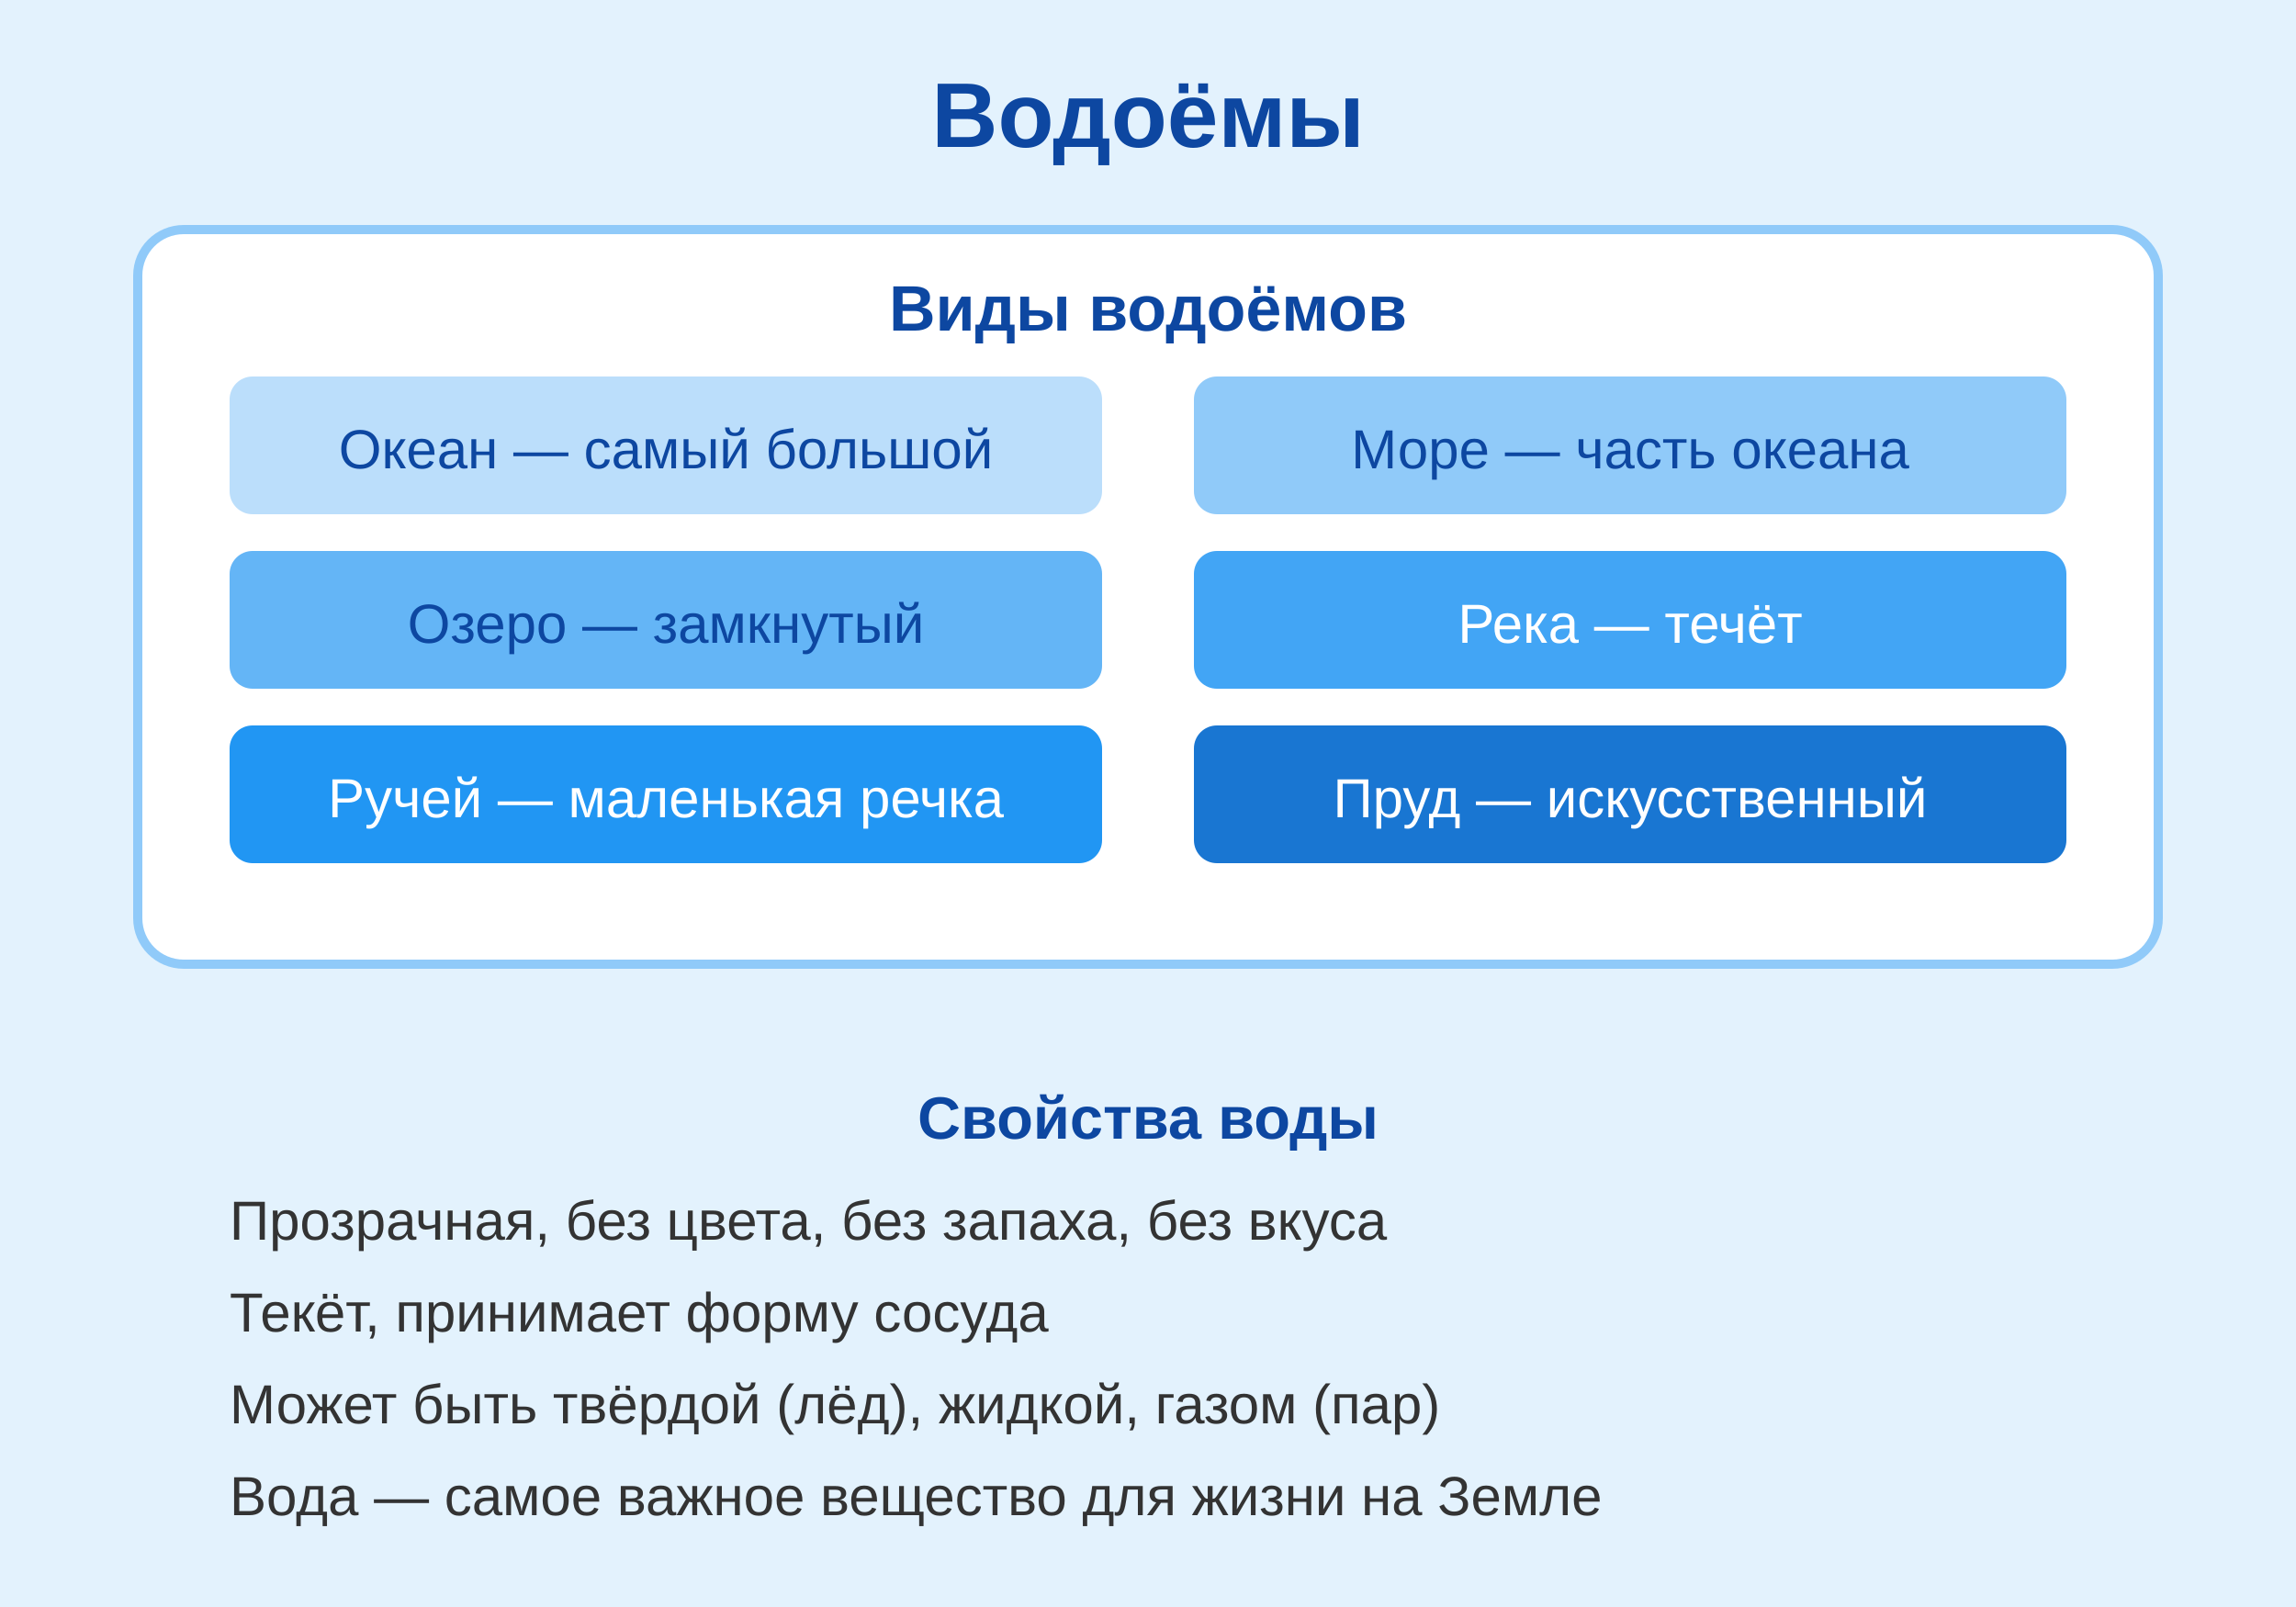
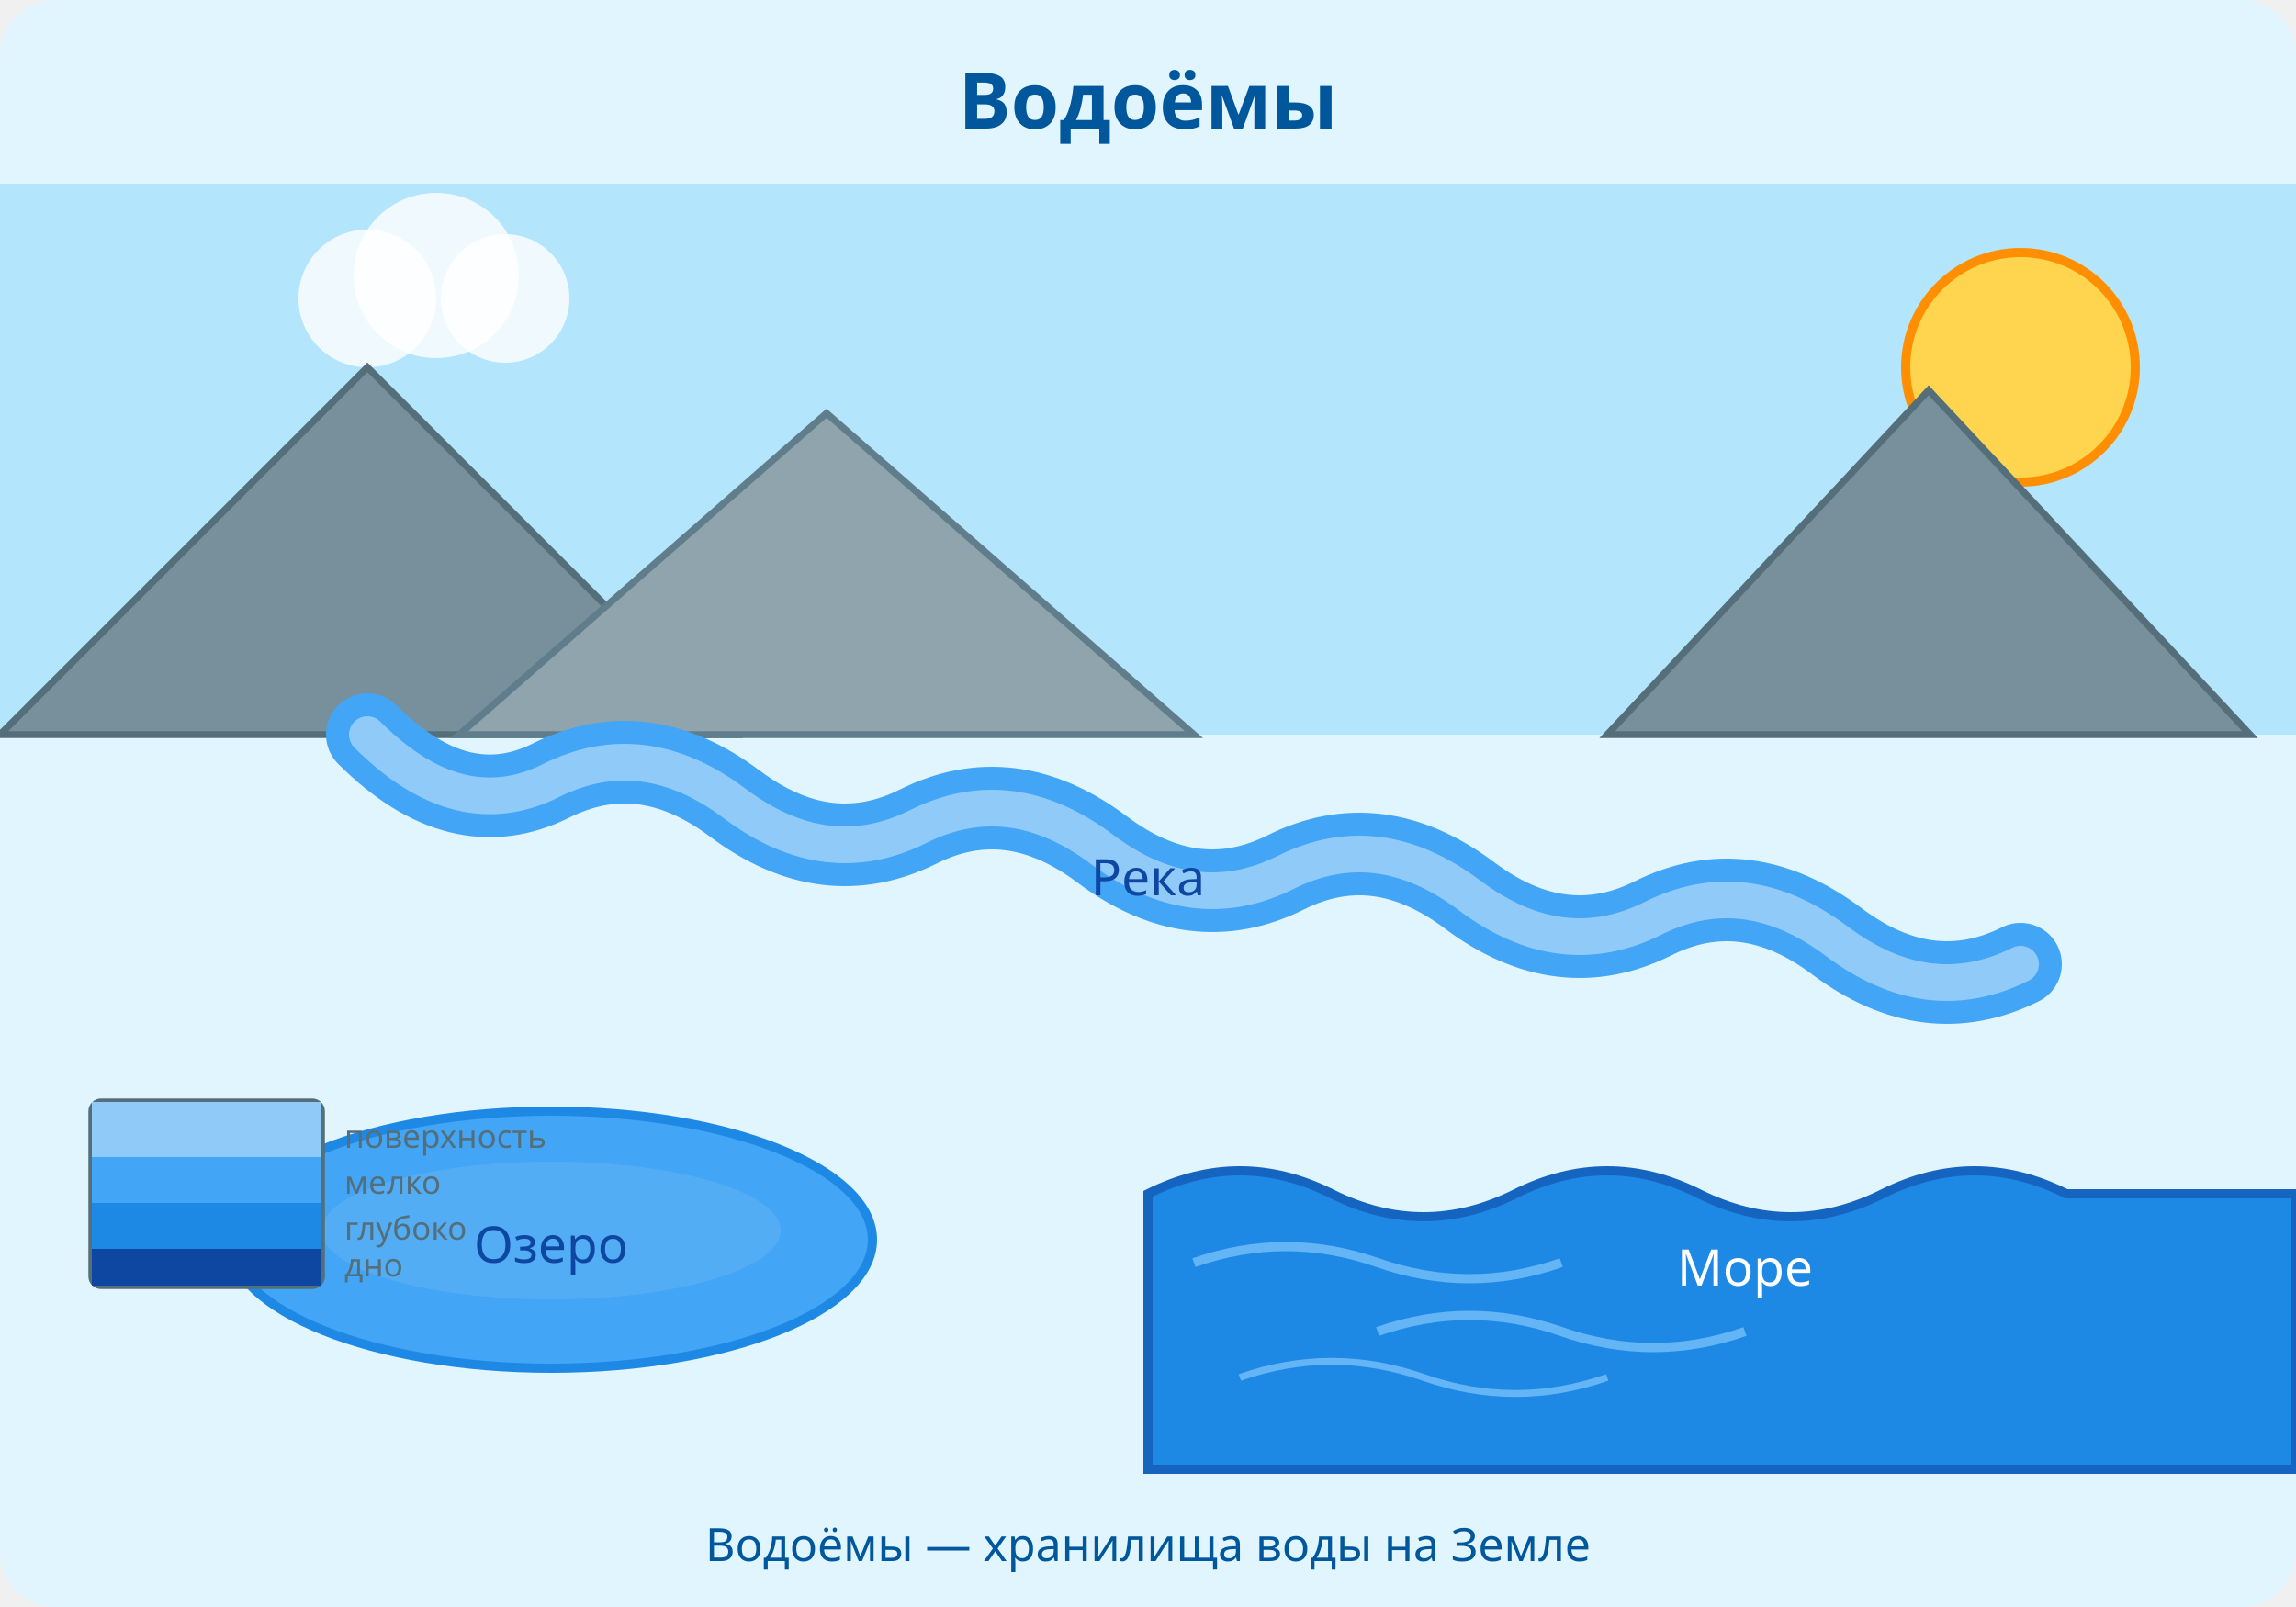
<svg xmlns="http://www.w3.org/2000/svg" viewBox="0 0 500 350">
-   <defs>
-     <style>@keyframes wave{0%,100%{transform:translateX(0)}50%{transform:translateX(3px)}}.water{animation:wave 2s ease-in-out infinite}</style>
-   </defs>
-   <rect width="500" height="350" fill="#E3F2FD" />
-   <text x="250" y="32" text-anchor="middle" font-family="Arial,sans-serif" font-size="20" font-weight="bold" fill="#0D47A1">Водоёмы</text>
-   <rect x="30" y="50" width="440" height="160" fill="white" rx="10" stroke="#90CAF9" stroke-width="2" />
-   <text x="250" y="72" text-anchor="middle" font-family="Arial,sans-serif" font-size="14" font-weight="bold" fill="#0D47A1">Виды водоёмов</text>
-   <g font-family="Arial,sans-serif" font-size="12">
-     <rect x="50" y="82" width="190" height="30" fill="#BBDEFB" rx="5" />
-     <text x="145" y="102" text-anchor="middle" fill="#0D47A1">Океан — самый большой</text>
-     <rect x="260" y="82" width="190" height="30" fill="#90CAF9" rx="5" />
-     <text x="355" y="102" text-anchor="middle" fill="#0D47A1">Море — часть океана</text>
-     <rect x="50" y="120" width="190" height="30" fill="#64B5F6" rx="5" />
-     <text x="145" y="140" text-anchor="middle" fill="#0D47A1">Озеро — замкнутый</text>
-     <rect x="260" y="120" width="190" height="30" fill="#42A5F5" rx="5" />
-     <text x="355" y="140" text-anchor="middle" fill="white">Река — течёт</text>
-     <rect x="50" y="158" width="190" height="30" fill="#2196F3" rx="5" />
-     <text x="145" y="178" text-anchor="middle" fill="white">Ручей — маленькая речка</text>
-     <rect x="260" y="158" width="190" height="30" fill="#1976D2" rx="5" />
-     <text x="355" y="178" text-anchor="middle" fill="white">Пруд — искусственный</text>
+   <rect width="500" height="350" fill="#E1F5FE" rx="12" />
+   <text x="250" y="28" text-anchor="middle" font-family="sans-serif" font-size="17" font-weight="bold" fill="#01579B">Водоёмы</text>
+   <rect x="0" y="40" width="500" height="120" fill="#B3E5FC" rx="0" />
+   <circle cx="440" cy="80" r="25" fill="#FFD54F" stroke="#FF8F00" stroke-width="2" />
+   <circle cx="80" cy="65" r="15" fill="#fff" opacity="0.8" />
+   <circle cx="95" cy="60" r="18" fill="#fff" opacity="0.8" />
+   <circle cx="110" cy="65" r="14" fill="#fff" opacity="0.8" />
+   <polygon points="0,160 80,80 160,160" fill="#78909C" stroke="#546E7A" stroke-width="1.5" />
+   <polygon points="100,160 180,90 260,160" fill="#90A4AE" stroke="#607D8B" stroke-width="1.5" />
+   <polygon points="350,160 420,85 490,160" fill="#78909C" stroke="#546E7A" stroke-width="1.5" />
+   <path d="M80,160 Q100,180 120,170 Q140,160 160,175 Q180,190 200,180 Q220,170 240,185 Q260,200 280,190 Q300,180 320,195 Q340,210 360,200 Q380,190 400,205 Q420,220 440,210" stroke="#42A5F5" stroke-width="18" fill="none" stroke-linecap="round" />
+   <path d="M80,160 Q100,180 120,170 Q140,160 160,175 Q180,190 200,180 Q220,170 240,185 Q260,200 280,190 Q300,180 320,195 Q340,210 360,200 Q380,190 400,205 Q420,220 440,210" stroke="#90CAF9" stroke-width="8" fill="none" stroke-linecap="round" />
+   <text x="250" y="195" text-anchor="middle" font-size="11" fill="#0D47A1" font-family="sans-serif">Река</text>
+   <ellipse cx="120" cy="270" rx="70" ry="28" fill="#42A5F5" stroke="#1E88E5" stroke-width="2" />
+   <ellipse cx="120" cy="268" rx="50" ry="15" fill="#64B5F6" opacity="0.5" />
+   <text x="120" y="275" text-anchor="middle" font-size="11" fill="#0D47A1" font-family="sans-serif">Озеро</text>
+   <path d="M250,260 Q270,250 290,260 Q310,270 330,260 Q350,250 370,260 Q390,270 410,260 Q430,250 450,260 L500,260 L500,320 L250,320Z" fill="#1E88E5" stroke="#1565C0" stroke-width="2" />
+   <path d="M260,275 Q280,268 300,275 Q320,282 340,275" stroke="#64B5F6" stroke-width="2" fill="none" />
+   <path d="M300,290 Q320,283 340,290 Q360,297 380,290" stroke="#64B5F6" stroke-width="2" fill="none" />
+   <path d="M270,300 Q290,293 310,300 Q330,307 350,300" stroke="#64B5F6" stroke-width="1.5" fill="none" />
+   <text x="380" y="280" text-anchor="middle" font-size="11" fill="#fff" font-family="sans-serif">Море</text>
+   <g transform="translate(20,240)">
+     <rect x="0" y="0" width="50" height="40" fill="none" stroke="#546E7A" stroke-width="1.5" rx="2" />
+     <rect x="0" y="0" width="50" height="12" fill="#90CAF9" />
+     <rect x="0" y="12" width="50" height="10" fill="#42A5F5" />
+     <rect x="0" y="22" width="50" height="10" fill="#1E88E5" />
+     <rect x="0" y="32" width="50" height="8" fill="#0D47A1" />
+     <text x="55" y="10" font-size="7" fill="#546E7A" font-family="sans-serif">поверхность</text>
+     <text x="55" y="20" font-size="7" fill="#546E7A" font-family="sans-serif">мелко</text>
+     <text x="55" y="30" font-size="7" fill="#546E7A" font-family="sans-serif">глубоко</text>
+     <text x="55" y="38" font-size="7" fill="#546E7A" font-family="sans-serif">дно</text>
  </g>
-   <rect x="30" y="225" width="440" height="110" fill="#E3F2FD" rx="10" />
-   <text x="250" y="248" text-anchor="middle" font-family="Arial,sans-serif" font-size="13" font-weight="bold" fill="#0D47A1">Свойства воды</text>
-   <g font-family="Arial,sans-serif" font-size="12" fill="#333">
-     <text x="50" y="270">Прозрачная, без цвета, без запаха, без вкуса</text>
-     <text x="50" y="290">Текёт, принимает форму сосуда</text>
-     <text x="50" y="310">Может быть твёрдой (лёд), жидкой, газом (пар)</text>
-     <text x="50" y="330">Вода — самое важное вещество для жизни на Земле</text>
-   </g>
+   <text x="250" y="340" text-anchor="middle" font-size="10" fill="#01579B" font-family="sans-serif">Водоёмы — хранилища воды на Земле</text>
</svg>
